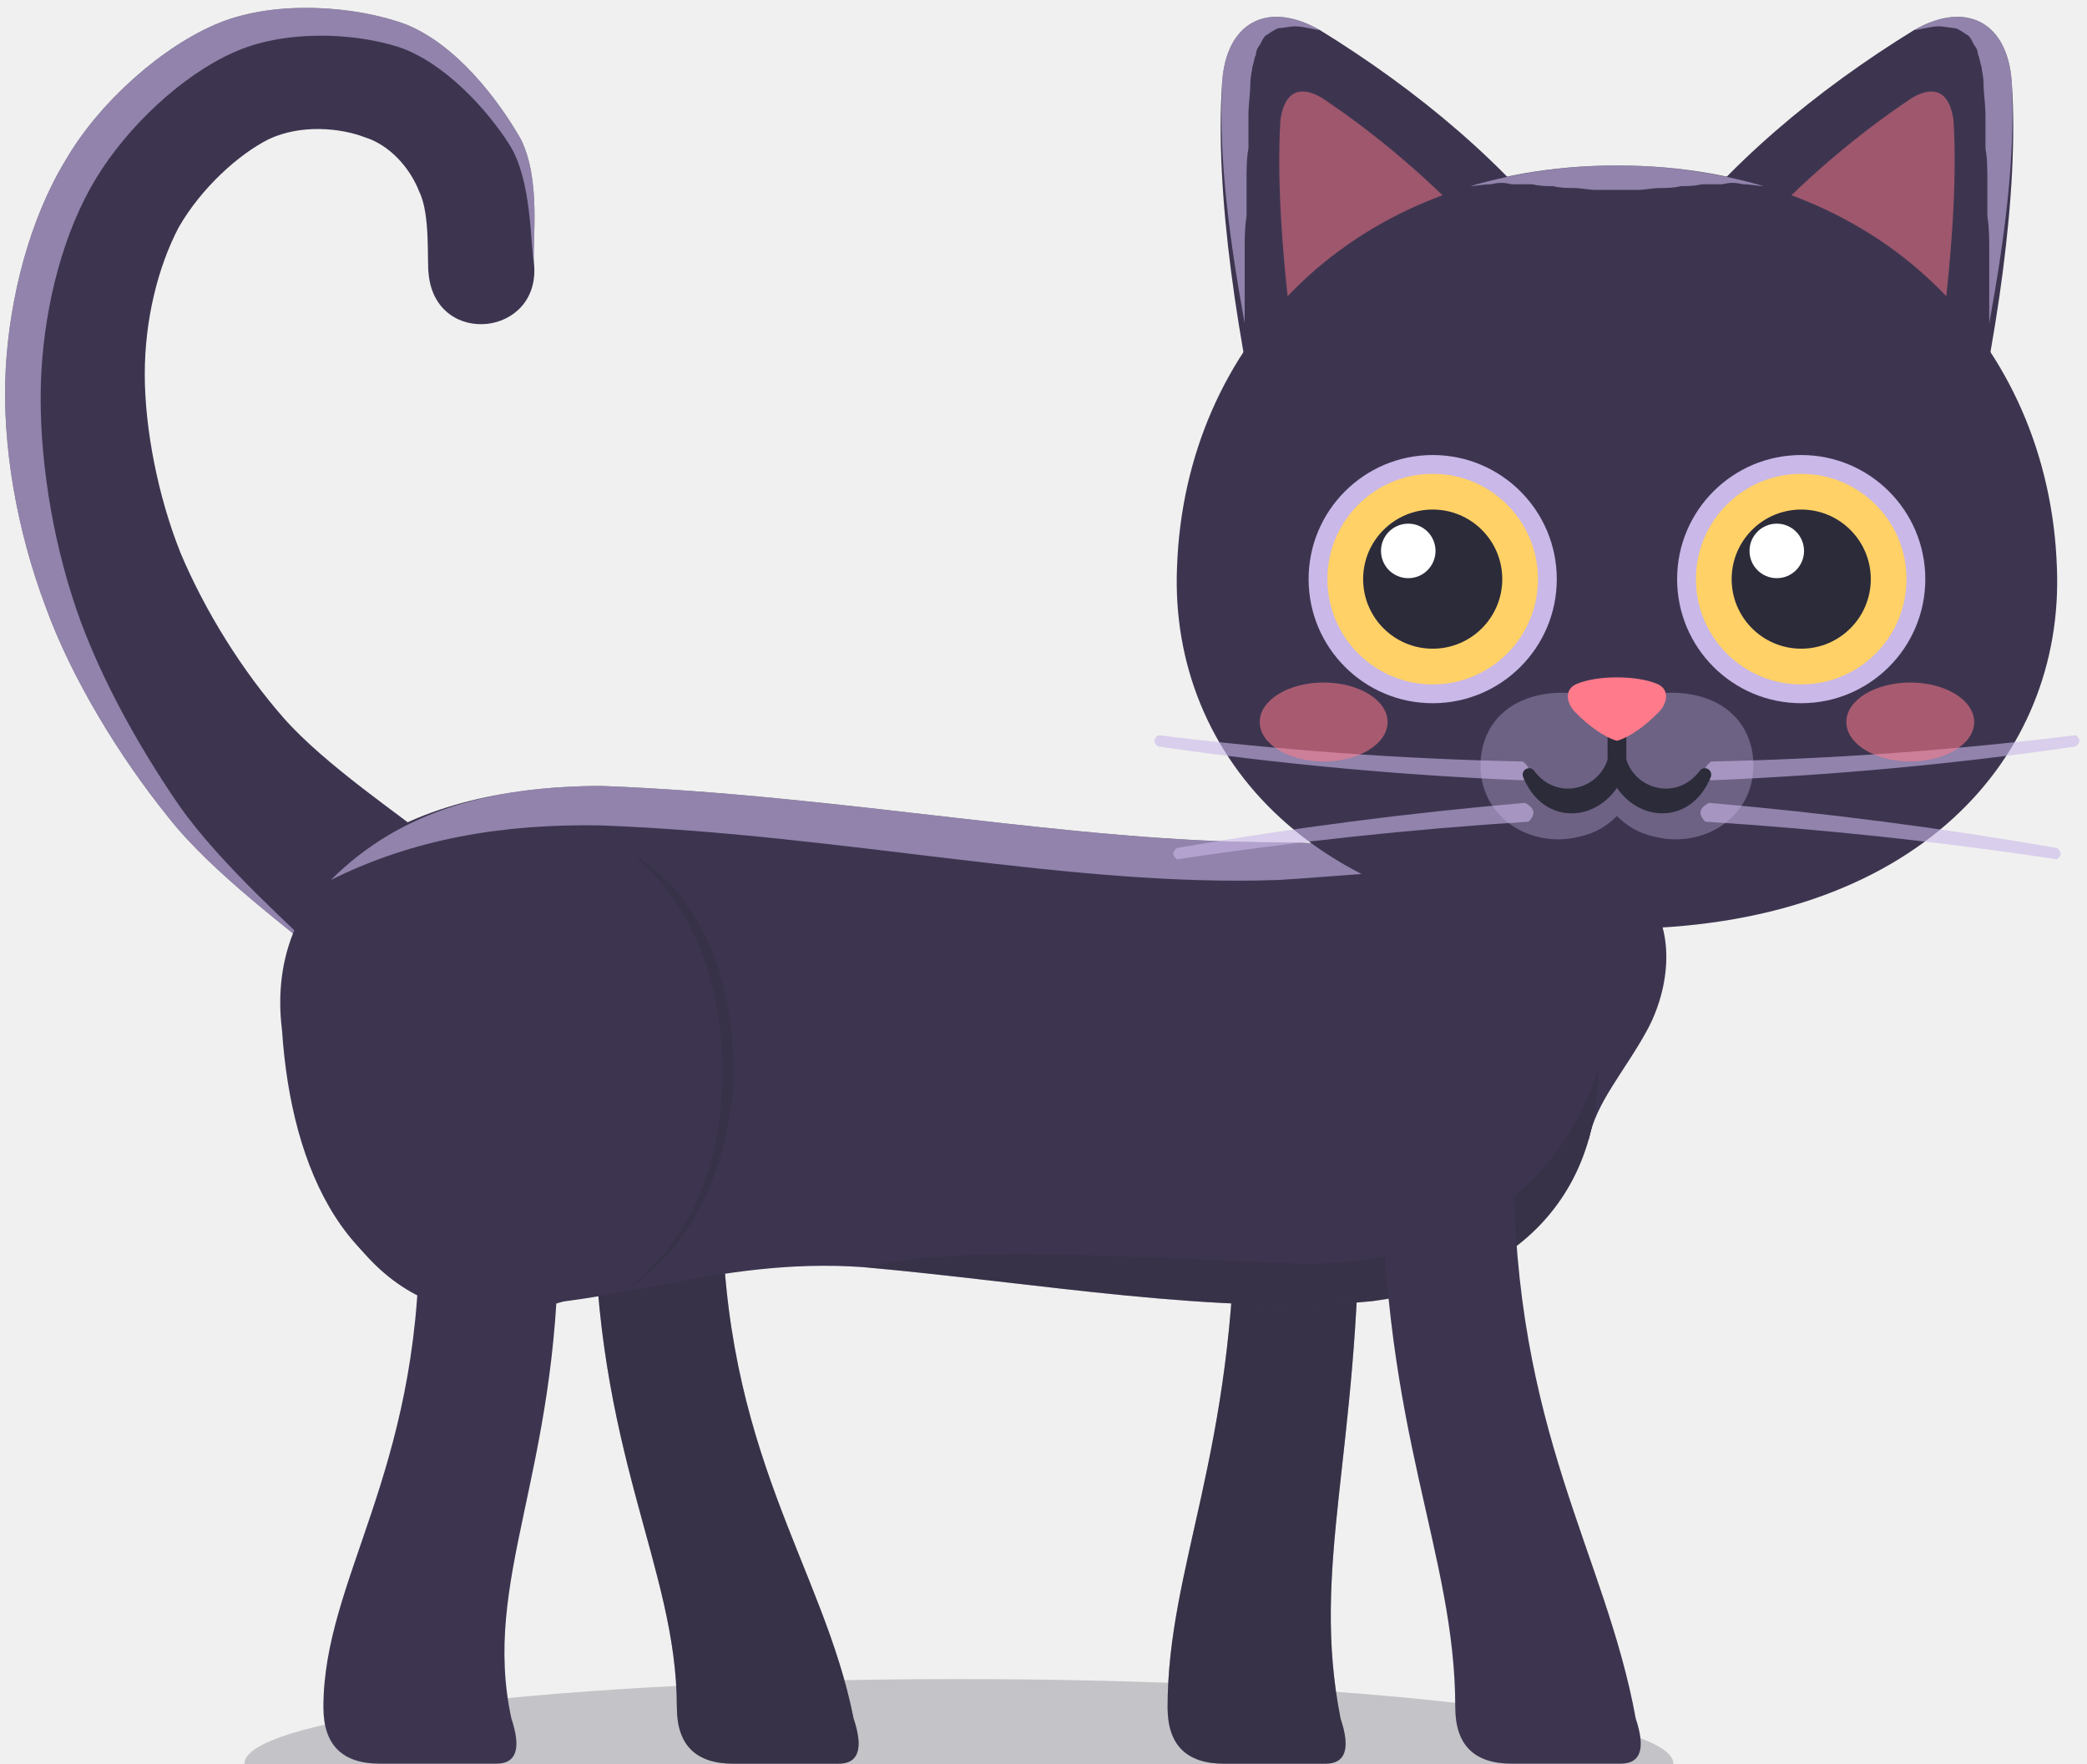
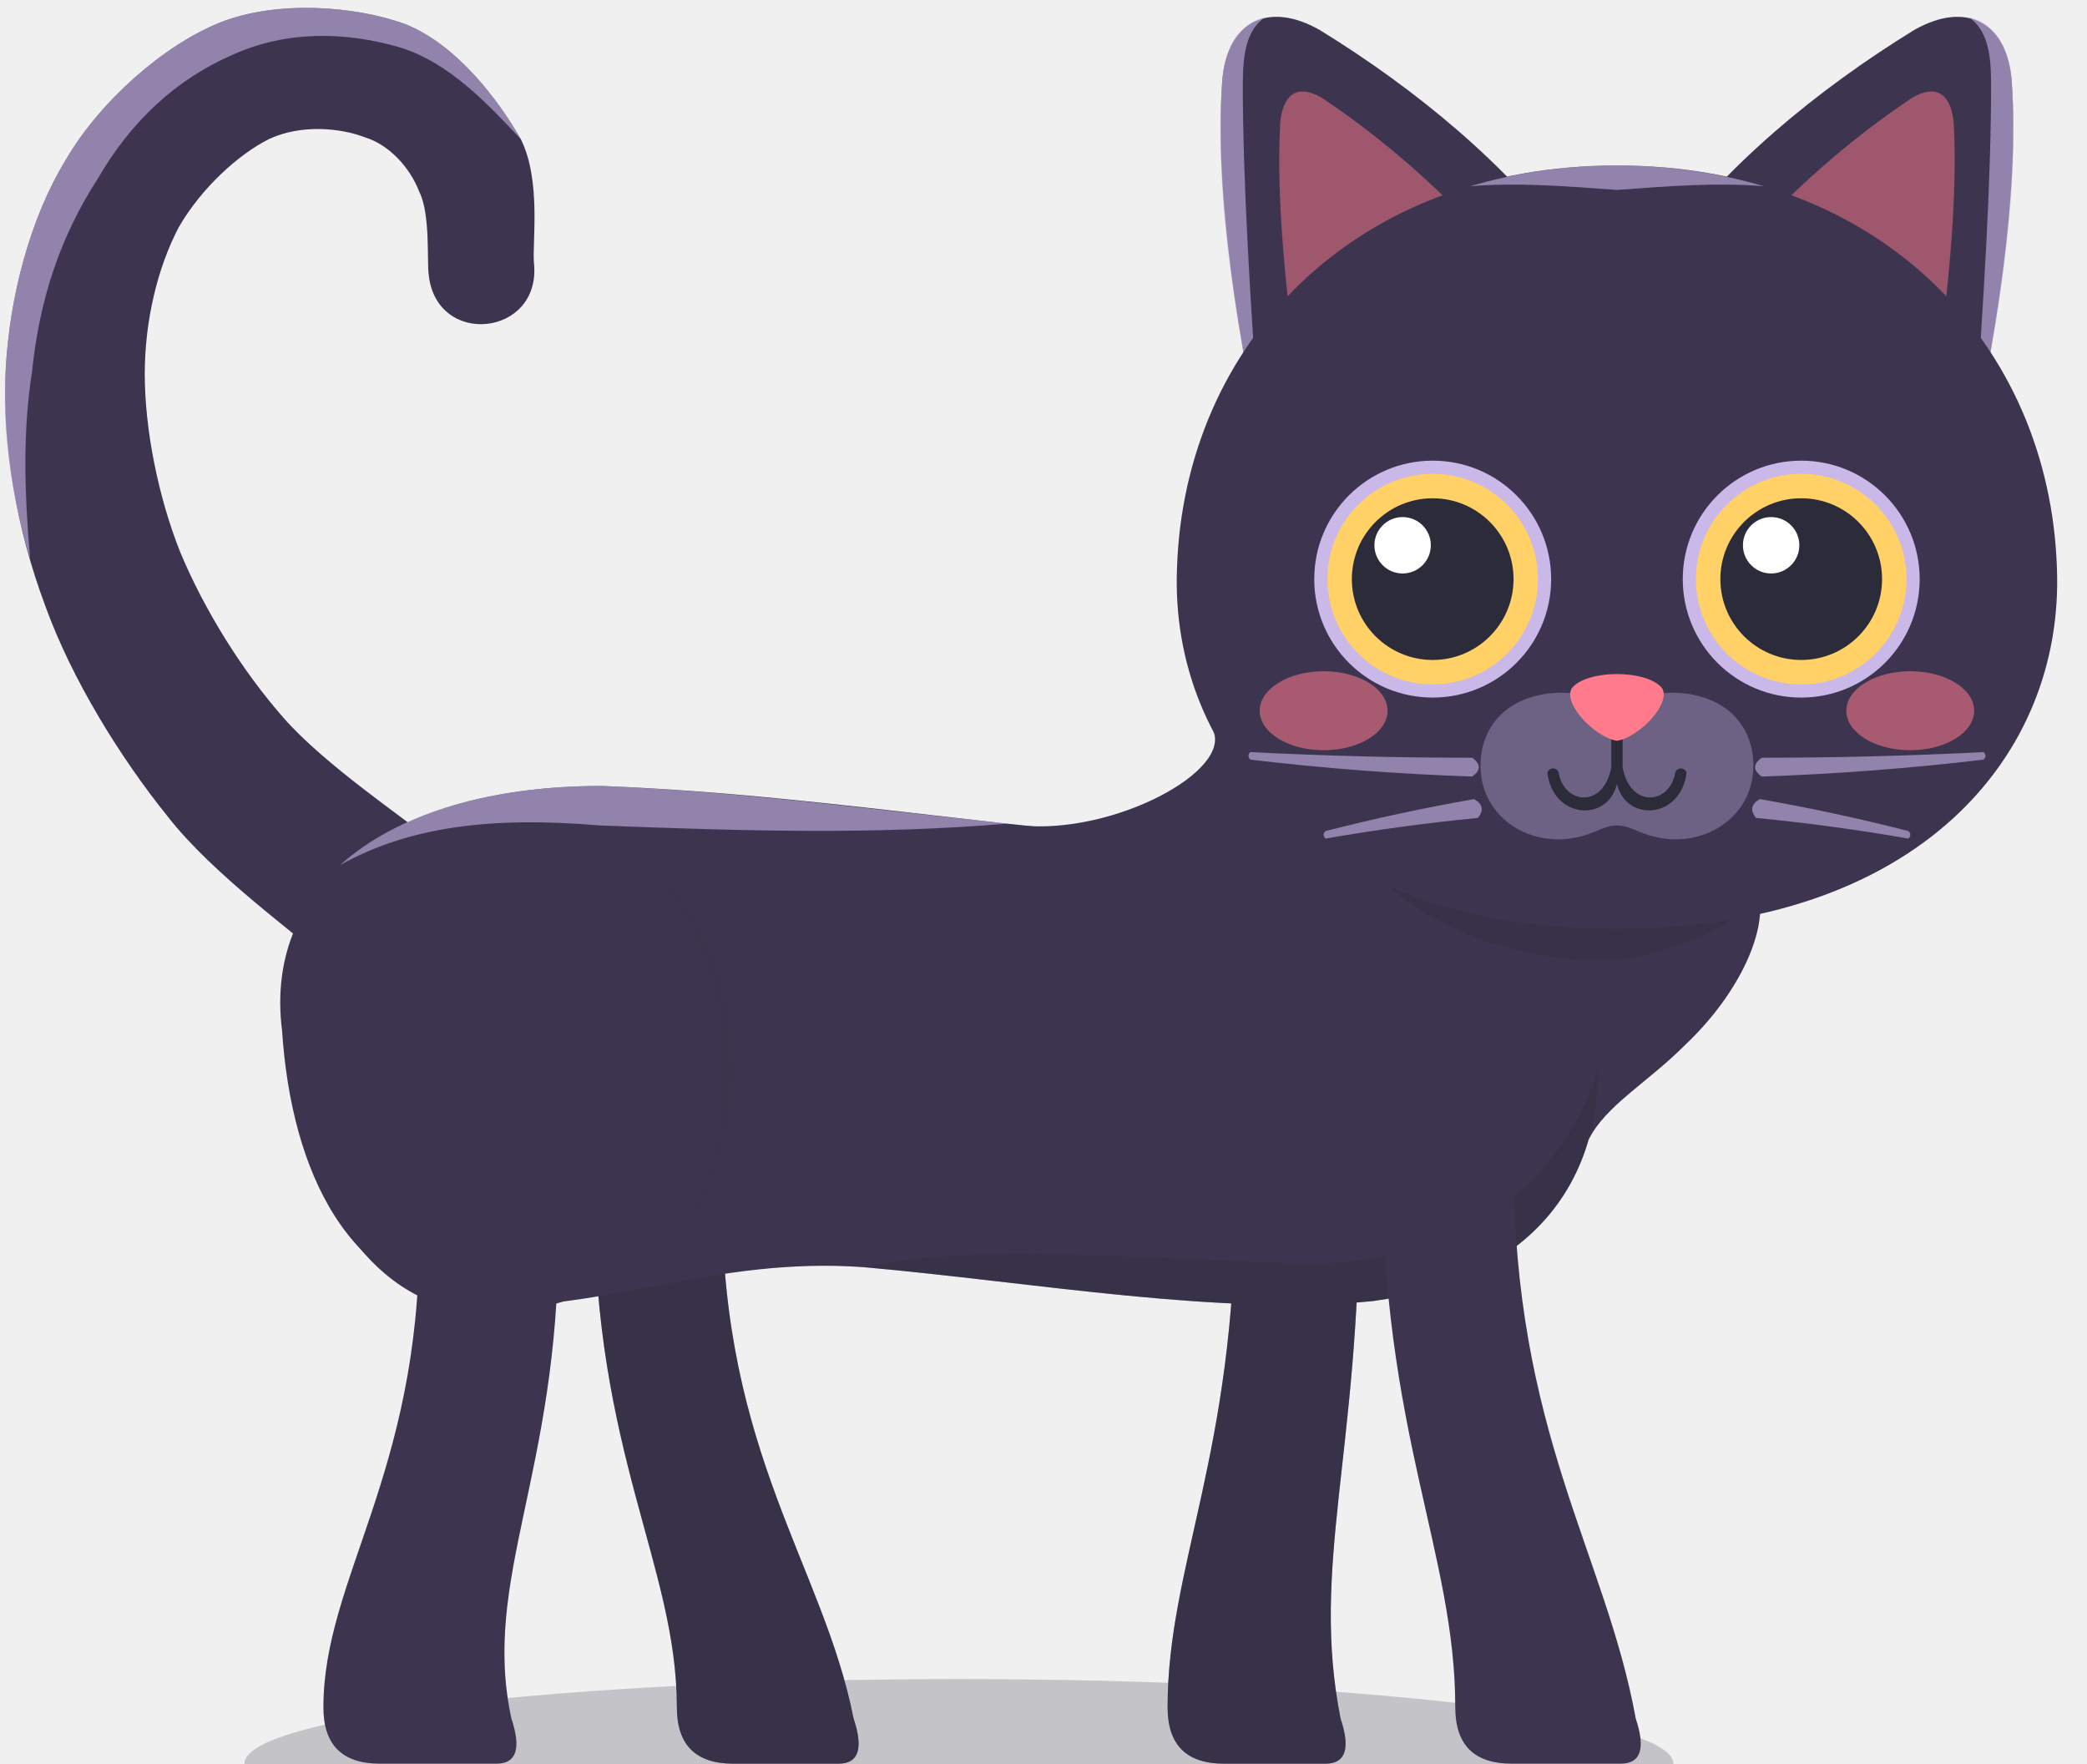
<svg xmlns="http://www.w3.org/2000/svg" viewBox="15 2.2 111 93.8">
  <ellipse cx="66" cy="96" rx="38" ry="4.5" fill="#2b2b3a" opacity="0.22" />
-   <g class="part-tail" style="transform-box: fill-box; transform-origin: 70% 94%">
-     <path d="M37.8 46.8 C 36.5 45.7, 32.3 42.9, 30.1 40.4 C 27.9 37.9, 25.9 34.7, 24.6 31.6 C 23.4 28.6, 22.7 25, 22.7 22.1 C 22.7 19.2, 23.4 16.4, 24.5 14.3 C 25.7 12.2, 27.7 10.4, 29.3 9.6 C 31 8.8, 33.1 9, 34.4 9.5 C 35.7 9.9, 36.8 11.1, 37.3 12.4 C 37.9 13.6, 37.7 16.1, 37.8 16.8 C 38.2 20.7, 43.8 20.1, 43.4 16.2 C 43.3 15.1, 43.8 11.8, 42.7 9.6 C 41.5 7.5, 39.3 4.6, 36.6 3.5 C 33.9 2.5, 29.7 2.2, 26.7 3.4 C 23.7 4.6, 20.3 7.6, 18.5 10.7 C 16.6 13.8, 15.5 18, 15.3 21.9 C 15.1 25.9, 15.9 30.4, 17.4 34.4 C 18.8 38.3, 21.4 42.5, 23.9 45.6 C 26.3 48.7, 30.8 51.9, 32.2 53.2 Z" fill="#3d3550" />
-     <path d="M32.2 53.2 C 30.8 51.9, 26.3 48.7, 23.9 45.6 C 21.4 42.5, 18.8 38.3, 17.4 34.4 C 15.9 30.4, 15.1 25.9, 15.3 21.9 C 15.5 18, 16.6 13.8, 18.5 10.7 C 20.3 7.6, 23.7 4.6, 26.7 3.4 C 29.7 2.2, 33.9 2.5, 36.6 3.5 C 39.3 4.6, 41.5 7.5, 42.7 9.6 C 43.8 11.8, 43.3 15.1, 43.4 16.2 C 43.2 15.2, 43.3 11.8, 42.1 9.9 C 40.9 8, 38.6 5.5, 36.2 4.7 C 33.7 3.9, 30 3.8, 27.4 5 C 24.7 6.2, 21.8 8.9, 20.1 11.7 C 18.4 14.5, 17.4 18.3, 17.2 22 C 17 25.6, 17.6 30, 18.8 33.8 C 20 37.7, 22.3 41.8, 24.5 45 C 26.8 48.3, 30.9 51.8, 32.2 53.2 Z" fill="#c9b8e8" opacity="0.6" />
+   <g class="part-tail" style="transform-box:fill-box;transform-origin:70% 94%">
+     <path d="M37.8 46.8C36.5 45.7 32.3 42.9 30.1 40.4C27.9 37.9 25.9 34.7 24.6 31.6C23.4 28.6 22.7 25 22.7 22.1C22.7 19.2 23.4 16.4 24.5 14.3C25.7 12.2 27.7 10.4 29.3 9.6C31 8.8 33.1 9 34.4 9.5C35.7 9.9 36.8 11.1 37.3 12.4C37.9 13.6 37.7 16.1 37.8 16.8C38.2 20.7 43.8 20.1 43.4 16.2C43.3 15.1 43.8 11.8 42.7 9.6C41.5 7.5 39.3 4.6 36.6 3.5C33.9 2.5 29.7 2.2 26.7 3.4C23.7 4.6 20.3 7.6 18.5 10.7C16.6 13.8 15.5 18 15.3 21.9C15.1 25.9 15.9 30.4 17.4 34.4C18.8 38.3 21.4 42.5 23.9 45.6C26.3 48.7 30.8 51.9 32.2 53.2Z" fill="#3d3550" />
+     <path d="M42.7 9.6C41.5 7.5 39.3 4.6 36.6 3.5C33.9 2.5 29.7 2.2 26.7 3.4C23.7 4.6 20.3 7.6 18.5 10.7C16.6 13.8 15.5 18 15.3 21.9C15.1 25.1 15.6 28.6 16.6 31.9C16.3 28.4 16.2 25.2 16.7 22C17.1 18.1 18.2 14.8 20.2 11.7C22 8.6 24.4 6.4 27.4 5.1C30.3 3.8 33.4 3.9 36.2 4.7C38.9 5.5 41 7.8 42.7 9.6Z" fill="#c9b8e8" opacity="0.6" />
  </g>
-   <path d="M80.7 66 C 80.7 79.5, 77.1 85.5, 77.1 93 Q77.1 96 80.1 96 L85.5 96 Q87.1 96 86.3 93.6 C 84.7 85.5, 87.3 79.5, 87.3 66 Z M46.6 66 C 46.6 79.5, 51 85.5, 51 93 Q51 96 54 96 L59.6 96 Q61.2 96 60.4 93.6 C 58.8 85.5, 53.4 79.5, 53.4 66 Z" fill="#3d3550" />
-   <path d="M80.7 66 C 80.7 79.5, 77.1 85.5, 77.1 93 Q77.1 96 80.1 96 L85.5 96 Q87.1 96 86.3 93.6 C 84.7 85.5, 87.3 79.5, 87.3 66 Z M46.6 66 C 46.6 79.5, 51 85.5, 51 93 Q51 96 54 96 L59.6 96 Q61.2 96 60.4 93.6 C 58.8 85.5, 53.4 79.5, 53.4 66 Z" fill="#2b2b3a" opacity="0.35" />
-   <path d="M30 57 C 29 49, 36 44, 47 44 C 60 44.5, 72 47, 83 47 C 93 47, 100 51, 100 59 C 100 66, 95.5 70.4, 88 71.4 C 80 72.2, 70 70.4, 61 69.6 C 53 69, 47 72, 40.5 71.6 C 33.5 71, 30.5 64.5, 30 57 Z" fill="#3d3550" />
-   <path d="M86 47.6 C 92 45, 99 46, 102.4 49.6 C 104.2 51.6, 103.8 54.8, 102.6 57 C 101.4 59.2, 99.9 60.8, 99.5 62.8 C 98.4 56.4, 93.6 51.6, 86 47.6 Z" fill="#3d3550" />
-   <path d="M61 69.6 C 66 68.4, 74 69, 84 69.4 C 92 69.6, 98 65.6, 100 59 C 100 66, 95.5 70.4, 88 71.4 C 80 72.2, 70 70.4, 61 69.6 Z" fill="#2b2b3a" opacity="0.3" />
-   <path d="M88.5 64 C 88.5 78.4, 92.4 84.8, 92.4 93 Q92.4 96 95.4 96 L101.2 96 Q102.8 96 102 93.6 C 100.4 84.8, 95.5 78.4, 95.5 64 Z M37.3 68 C 37.3 80.6, 32.2 86.2, 32.2 93 Q32.2 96 35.2 96 L41.4 96 Q43 96 42.2 93.6 C 40.6 86.2, 44.7 80.6, 44.7 68 Z" fill="#3d3550" />
-   <path d="M30 56 C 30 48.5, 36 45, 43 45.5 C 51 46, 55 52, 54 60 C 53 67, 48 72, 41 72 C 34.5 72, 30.5 65, 30 56 Z" fill="#3d3550" />
-   <path d="M54 60 C 53.6 65, 51.4 69, 48 71 C 51.6 68.4, 53.2 64.6, 53.4 60 C 53.6 55, 52 50.4, 48.6 47.6 C 52.4 49.8, 54.2 54.6, 54 60 Z" fill="#2b2b3a" opacity="0.3" />
-   <path d="M32.6 49 C 36.4 45.2, 41.4 44, 47 44 C 60 44.5, 72 47, 83 47 C 86.6 47, 89.8 47.6, 92.2 48.6 C 89.6 48.4, 86.4 48.8, 83 49 C 72 49.4, 60 46.6, 47 46.1 C 41.8 46, 37 46.8, 32.6 49 Z" fill="#c9b8e8" opacity="0.6" />
+   <path d="M80.7 66C80.7 79.5 77.1 85.5 77.1 93Q77.1 96 80.1 96L85.5 96Q87.1 96 86.3 93.6C84.7 85.5 87.3 79.5 87.3 66Z M46.6 66C46.6 79.5 51 85.5 51 93Q51 96 54 96L59.6 96Q61.2 96 60.4 93.6C58.8 85.5 53.4 79.5 53.4 66Z" fill="#3d3550" />
+   <path d="M80.7 66C80.7 79.5 77.1 85.5 77.1 93Q77.1 96 80.1 96L85.5 96Q87.1 96 86.3 93.6C84.7 85.5 87.3 79.5 87.3 66Z M46.6 66C46.6 79.5 51 85.5 51 93Q51 96 54 96L59.6 96Q61.2 96 60.4 93.6C58.8 85.5 53.4 79.5 53.4 66Z" fill="#2b2b3a" opacity="0.35" />
+   <path d="M30 57C29 49 36 44 47 44C60 44.5 72 47 83 47C93 47 100 51 100 59C100 66 95.5 70.4 88 71.4C80 72.2 70 70.4 61 69.6C53 69 47 72 40.5 71.6C33.5 71 30.5 64.5 30 57Z" fill="#3d3550" />
+   <path d="M86 47.6C92 45 104 45.6 108 48.6C109.6 50.4 108 54.6 104.6 57.8C102.6 59.8 100.4 61 99.5 62.8C98.4 56.4 93.6 51.6 86 47.6Z M69.3 46.1C74.2 46.6 80.6 43.2 79.5 41L84 45L88 47.6L86 49.4L69.3 48Z" fill="#3d3550" />
+   <path d="M61 69.6C66 68.4 74 69 84 69.4C92 69.6 98 65.6 100 59C100 66 95.5 70.4 88 71.4C80 72.2 70 70.4 61 69.6Z" fill="#2b2b3a" opacity="0.3" />
+   <path d="M88.5 64C88.5 78.4 92.4 84.8 92.4 93Q92.4 96 95.4 96L101.2 96Q102.8 96 102 93.6C100.4 84.8 95.5 78.4 95.5 64Z M37.3 68C37.3 80.6 32.2 86.2 32.2 93Q32.2 96 35.2 96L41.4 96Q43 96 42.2 93.6C40.6 86.2 44.7 80.6 44.7 68Z" fill="#3d3550" />
+   <path d="M30 56C30 48.5 36 45 43 45.5C51 46 55 52 54 60C53 67 48 72 41 72C34.5 72 30.5 65 30 56Z" fill="#3d3550" />
+   <path d="M54 60C53.6 65 51.4 69 48 71C51.6 68.4 53.2 64.6 53.4 60C53.6 55 52 50.4 48.6 47.6C52.4 49.8 54.2 54.6 54 60Z" fill="#2b2b3a" opacity="0.16" />
+   <path d="M33.1 48.2C36.1 45.5 41 44 47 44C54.5 44.3 61.7 45.3 68.6 46C61.6 46.6 54.5 46.4 46.9 46.1C41 45.6 36.7 46.2 33.1 48.2Z" fill="#c9b8e8" opacity="0.6" />
  <g class="part-ears" style="transform-box:fill-box;transform-origin:50% 72%">
-     <path d="M82.6 28 C 80.8 20.4, 79.6 12.4, 80 6.6 C 80.2 3.4, 82.4 2.2, 85.2 3.8 C 90.4 7, 95.2 11, 98.6 15.6 C 93.6 19.8, 87.8 24, 82.6 28 Z" fill="#3d3550" />
-     <path d="M83.8 20.6 C 83.2 16, 82.9 11.8, 83.1 8.6 C 83.3 7.1, 84.1 6.7, 85.3 7.4 C 88.6 9.6, 91.8 12.4, 94.6 15.6 C 91 17.2, 87.2 18.8, 83.8 20.6 Z" fill="#ff7a8a" opacity="0.5" />
-     <path d="M85.2 3.8 C 82.4 2.2, 80.2 3.4, 80 6.6 C 79.8 10.6, 80.4 15, 81.2 19.4 C 81.2 19.1, 81.2 18.1, 81.2 17.5 C 81.2 16.8, 81.2 16.2, 81.2 15.5 C 81.2 14.9, 81.2 14.3, 81.3 13.7 C 81.3 13, 81.3 12.4, 81.3 11.8 C 81.3 11.2, 81.3 10.6, 81.4 10.1 C 81.4 9.5, 81.4 8.9, 81.4 8.3 C 81.4 7.8, 81.5 7.1, 81.5 6.7 C 81.5 6.2, 81.6 6, 81.6 5.8 C 81.7 5.5, 81.7 5.3, 81.8 5.1 C 81.8 4.9, 81.9 4.7, 82 4.6 C 82.1 4.4, 82.2 4.2, 82.3 4.1 C 82.5 4, 82.7 3.8, 83 3.7 C 83.2 3.7, 83.6 3.6, 83.9 3.6 C 84.3 3.6, 85 3.8, 85.2 3.8 Z" fill="#c9b8e8" opacity="0.6" />
+     <path d="M82.6 28C80.8 20.4 79.6 12.4 80 6.6C80.2 3.4 82.4 2.2 85.2 3.8C90.4 7 95.2 11 98.6 15.6C93.6 19.8 87.8 24 82.6 28Z" fill="#3d3550" />
+     <path d="M83.8 20.6C83.2 16 82.9 11.8 83.1 8.6C83.3 7.1 84.1 6.7 85.3 7.4C88.6 9.6 91.8 12.4 94.6 15.6C91 17.2 87.2 18.8 83.8 20.6Z" fill="#ff7a8a" opacity="0.5" />
+     <path d="M82.3 3.1C81 3.4 80.1 4.6 80 6.6C79.6 11.7 80.5 18.5 82 25.3C81.5 18.3 81.1 11.8 81.1 6.7C81.1 5 81.3 3.8 82.3 3.1Z" fill="#c9b8e8" opacity="0.6" />
  </g>
  <g class="part-ears" style="transform-box:fill-box;transform-origin:50% 72%">
-     <path d="M119.4 28 C 121.2 20.4, 122.4 12.4, 122 6.6 C 121.8 3.4, 119.6 2.2, 116.8 3.8 C 111.6 7, 106.8 11, 103.4 15.6 C 108.4 19.8, 114.2 24, 119.4 28 Z" fill="#3d3550" />
-     <path d="M118.2 20.6 C 118.8 16, 119.1 11.8, 118.9 8.6 C 118.7 7.1, 117.9 6.7, 116.7 7.4 C 113.4 9.6, 110.2 12.4, 107.4 15.6 C 111 17.2, 114.8 18.8, 118.2 20.6 Z" fill="#ff7a8a" opacity="0.5" />
-     <path d="M116.8 3.8 C 119.6 2.2, 121.8 3.4, 122 6.6 C 122.2 10.6, 121.6 15, 120.8 19.4 C 120.8 19.1, 120.8 18.1, 120.8 17.5 C 120.8 16.8, 120.8 16.2, 120.8 15.5 C 120.8 14.9, 120.8 14.3, 120.7 13.7 C 120.7 13, 120.7 12.4, 120.7 11.8 C 120.7 11.2, 120.7 10.6, 120.6 10.1 C 120.6 9.5, 120.6 8.9, 120.6 8.3 C 120.6 7.8, 120.5 7.1, 120.5 6.7 C 120.5 6.2, 120.4 6, 120.4 5.8 C 120.3 5.5, 120.3 5.3, 120.2 5.1 C 120.2 4.9, 120.1 4.7, 120 4.6 C 119.9 4.4, 119.8 4.2, 119.7 4.1 C 119.5 4, 119.3 3.8, 119 3.7 C 118.8 3.7, 118.4 3.6, 118.1 3.6 C 117.7 3.6, 117 3.8, 116.8 3.8 Z" fill="#c9b8e8" opacity="0.6" />
+     <path d="M119.4 28C121.2 20.4 122.4 12.4 122 6.6C121.8 3.4 119.6 2.2 116.8 3.8C111.6 7 106.8 11 103.4 15.6C108.4 19.8 114.2 24 119.4 28Z" fill="#3d3550" />
+     <path d="M118.2 20.6C118.8 16 119.1 11.8 118.9 8.6C118.7 7.1 117.9 6.7 116.7 7.4C113.4 9.6 110.2 12.4 107.4 15.6C111 17.2 114.8 18.8 118.2 20.6Z" fill="#ff7a8a" opacity="0.5" />
+     <path d="M119.7 3.1C121 3.4 121.9 4.6 122 6.6C122.4 11.7 121.5 18.5 120 25.3C120.5 18.3 120.9 11.8 120.9 6.7C120.9 5 120.7 3.8 119.7 3.1Z" fill="#c9b8e8" opacity="0.6" />
  </g>
-   <path d="M101 11 C 115 11, 124 20.5, 124.4 32.4 C 124.8 42.4, 117 51.6, 101 51.6 C 85 51.6, 77.2 42.4, 77.6 32.4 C 78 20.5, 87 11, 101 11" fill="#3d3550" />
-   <path d="M93.2 12.1 C 95.6 11.4, 98.2 11, 101 11 C 103.8 11, 106.4 11.4, 108.8 12.1 C 108.6 12.1, 108.1 12, 107.7 12 C 107.3 11.9, 107 11.9, 106.6 12 C 106.2 12, 105.9 12, 105.5 12 C 105.1 12.1, 104.7 12.1, 104.4 12.1 C 104 12.2, 103.6 12.2, 103.3 12.2 C 102.9 12.2, 102.5 12.3, 102.1 12.3 C 101.8 12.3, 101.4 12.3, 101 12.3 C 100.6 12.3, 100.2 12.3, 99.9 12.3 C 99.5 12.3, 99.1 12.2, 98.7 12.2 C 98.4 12.2, 98 12.2, 97.6 12.1 C 97.3 12.1, 96.9 12.1, 96.5 12 C 96.1 12, 95.8 12, 95.4 12 C 95 11.9, 94.7 11.9, 94.3 12 C 93.9 12, 93.4 12.1, 93.2 12.1 Z" fill="#c9b8e8" opacity="0.6" />
-   <path d="M96 42.7 Q 86.3 42.5, 76.6 41.3 Q 76.2 41.6, 76.6 41.9 Q 86.2 43.3, 96 43.7 Q 96.7 43.3, 96 42.7 Z M96.1 44.9 Q 86.8 45.7, 77.6 47.3 Q 77.2 47.6, 77.6 47.9 Q 86.9 46.5, 96.3 45.9 Q 96.9 45.3, 96.1 44.9 Z M106 42.7 Q 115.7 42.5, 125.4 41.3 Q 125.8 41.6, 125.4 41.9 Q 115.8 43.3, 106 43.7 Q 105.3 43.3, 106 42.7 Z M105.9 44.9 Q 115.2 45.7, 124.4 47.3 Q 124.8 47.6, 124.4 47.9 Q 115.1 46.5, 105.7 45.9 Q 105.1 45.3, 105.9 44.9 Z" fill="#c9b8e8" opacity="0.6" />
-   <path d="M101 39.8 C 98.6 38.4, 94.4 38.8, 93.8 42.2 C 93.3 45.4, 96.2 47.4, 99 46.7 C 99.9 46.5, 100.5 46.1, 101 45.6 C 101.5 46.1, 102.1 46.5, 103 46.7 C 105.8 47.4, 108.7 45.4, 108.2 42.2 C 107.6 38.8, 103.4 38.4, 101 39.8 Z" fill="#c9b8e8" opacity="0.34" />
-   <circle cx="91.2" cy="33" r="6.6" fill="#c9b8e8" />
+   <path d="M101 11C115 11 124 20.5 124.4 32.4C124.8 42.4 117 51.6 101 51.6C85 51.6 77.2 42.4 77.6 32.4C78 20.5 87 11 101 11Z" fill="#3d3550" />
+   <path d="M93.2 12.1C95.6 11.4 98.2 11 101 11C103.8 11 106.4 11.4 108.8 12.1C106.2 11.9 103.8 12.1 101 12.3C98.2 12.1 95.8 11.9 93.2 12.1Z" fill="#c9b8e8" opacity="0.6" />
+   <path d="M107.2 51.1C105.3 51.4 103.2 51.6 101 51.6C96.2 51.6 92.1 50.8 88.8 49.3C91.7 51.9 96.2 53.4 101 53.3C103.2 52.9 105.5 52.2 107.2 51.1Z" fill="#2b2b3a" opacity="0.3" />
+   <path d="M93.3 42.5Q87.4 42.5 81.5 42.2Q81.3 42.4 81.5 42.6Q87.4 43.3 93.3 43.5Q94 43 93.3 42.5Z M93.4 44.7Q89.4 45.4 85.5 46.4Q85.3 46.6 85.5 46.8Q89.5 46.1 93.6 45.7Q94.1 45.1 93.4 44.7Z M108.7 42.5Q114.6 42.5 120.5 42.2Q120.7 42.4 120.5 42.6Q114.6 43.3 108.7 43.5Q108 43 108.7 42.5Z M108.6 44.7Q112.6 45.4 116.5 46.4Q116.7 46.6 116.5 46.8Q112.5 46.1 108.4 45.7Q107.9 45.1 108.6 44.7Z" fill="#c9b8e8" opacity="0.6" />
+   <path d="M101 39.8C98.6 38.4 94.4 38.8 93.8 42.2C93.3 45.4 96.2 47.4 99 46.7C99.9 46.5 100.3 46.1 101 46.1C101.7 46.1 102.1 46.5 103 46.7C105.8 47.4 108.7 45.4 108.2 42.2C107.6 38.8 103.4 38.4 101 39.8Z" fill="#c9b8e8" opacity="0.34" />
+   <circle cx="91.2" cy="33" r="6.3" fill="#c9b8e8" />
  <circle cx="91.2" cy="33" r="5.6" fill="#ffd166" />
-   <circle cx="91.2" cy="33" r="3.7" fill="#2b2b3a" />
-   <circle cx="89.9" cy="31.5" r="1.45" fill="#ffffff" />
-   <circle cx="110.8" cy="33" r="6.6" fill="#c9b8e8" />
+   <circle cx="91.2" cy="33" r="4.3" fill="#2b2b3a" />
+   <circle cx="89.6" cy="31.2" r="1.5" fill="#ffffff" />
+   <circle cx="110.8" cy="33" r="6.3" fill="#c9b8e8" />
  <circle cx="110.8" cy="33" r="5.6" fill="#ffd166" />
-   <circle cx="110.8" cy="33" r="3.7" fill="#2b2b3a" />
-   <circle cx="109.5" cy="31.5" r="1.45" fill="#ffffff" />
-   <ellipse cx="85.4" cy="40.6" rx="3.4" ry="2.1" fill="#ff7a8a" opacity="0.55" />
-   <ellipse cx="116.6" cy="40.6" rx="3.4" ry="2.1" fill="#ff7a8a" opacity="0.55" />
-   <path d="M100.5 41.2 L101.5 41.2 L101.5 42.6 C 102 44.2, 104.2 44.8, 105.4 43.2 C 105.6 42.9, 106.1 43.1, 106 43.5 C 105 46, 102.3 46, 101 44.1 C 99.7 46, 97 46, 96 43.5 C 95.9 43.1, 96.4 42.9, 96.6 43.2 C 97.8 44.8, 100 44.2, 100.5 42.6 Z" fill="#2b2b3a" />
-   <path d="M98.8 38.6 C 99.9 38.1, 102.1 38.1, 103.2 38.6 C 103.8 38.9, 103.7 39.6, 103.2 40.1 C 102.5 40.8, 101.7 41.4, 101 41.6 C 100.3 41.4, 99.5 40.8, 98.8 40.1 C 98.3 39.6, 98.2 38.9, 98.8 38.6 Z" fill="#ff7a8a" />
+   <circle cx="110.8" cy="33" r="4.3" fill="#2b2b3a" />
+   <circle cx="109.2" cy="31.2" r="1.5" fill="#ffffff" />
+   <path d="M82 40a3.4 2.1 0 1 0 6.8 0a3.4 2.1 0 1 0-6.8 0Z M113.2 40a3.4 2.1 0 1 0 6.8 0a3.4 2.1 0 1 0-6.8 0Z" fill="#ff7a8a" opacity="0.55" />
+   <path d="M97.3 43.3 A.31.31 0 0 1 97.9 43.3C98.2 45 100.3 45.2 100.7 43V41.4H101.3V43C101.7 45.2 103.8 45 104.1 43.3 A.31.31 0 0 1 104.7 43.3C104.4 45.75 101.5 45.95 101 43.9C100.5 45.95 97.6 45.75 97.3 43.3Z" fill="#2b2b3a" />
+   <path d="M98.6 38.8C99.4 37.8 102.6 37.8 103.4 38.8C103.9 39.6 102.2 41.4 101 41.6C99.8 41.4 98.1 39.6 98.6 38.8Z" fill="#ff7a8a" />
</svg>
